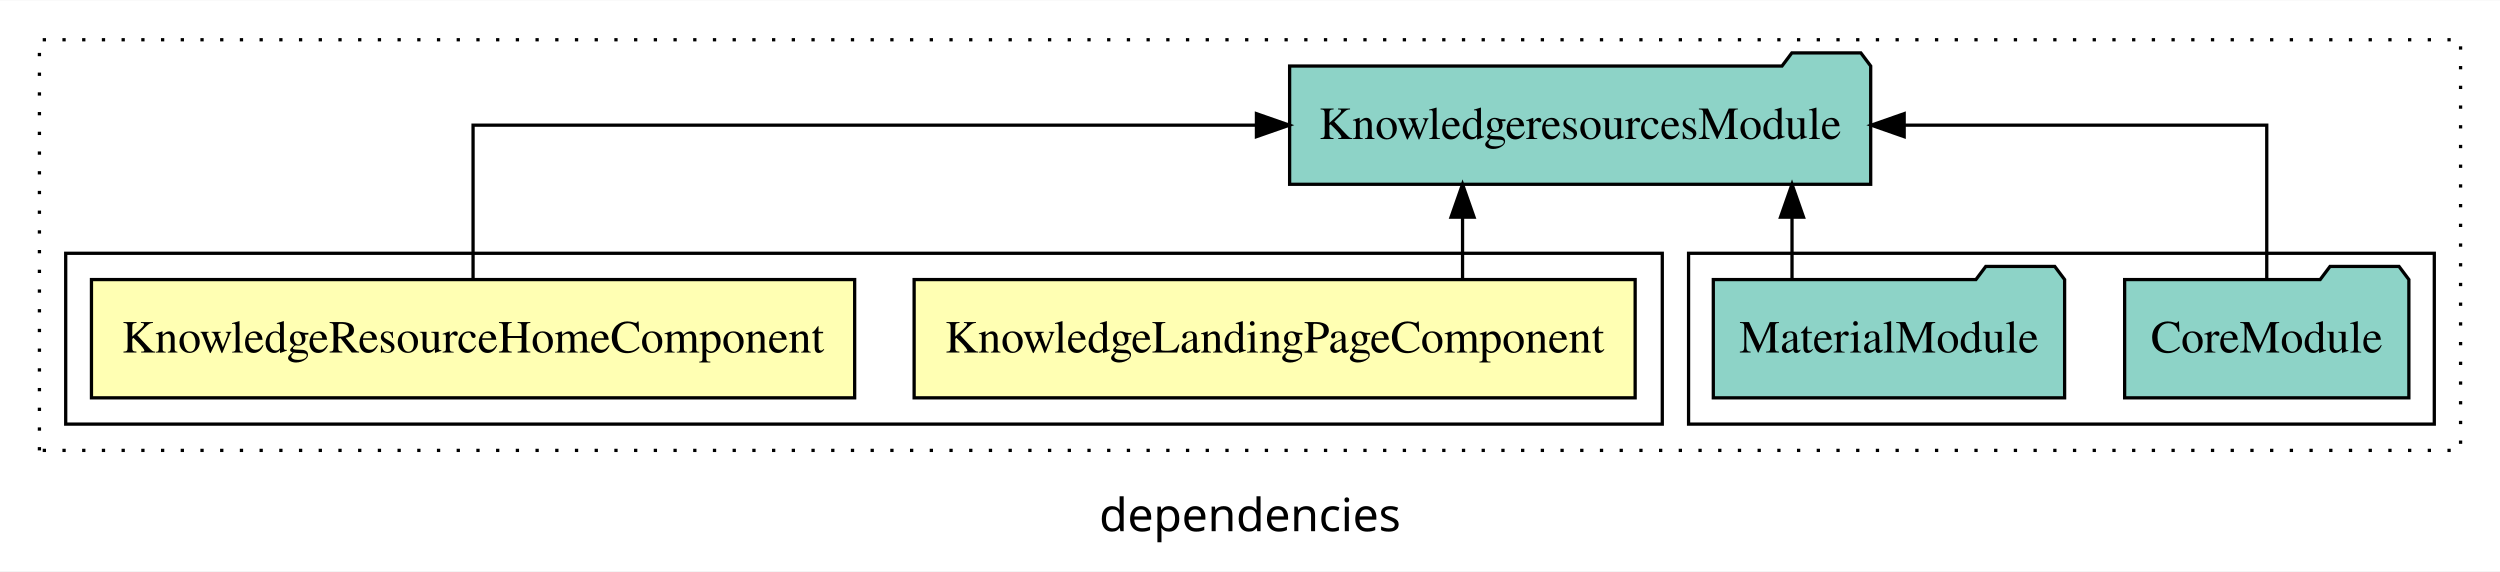
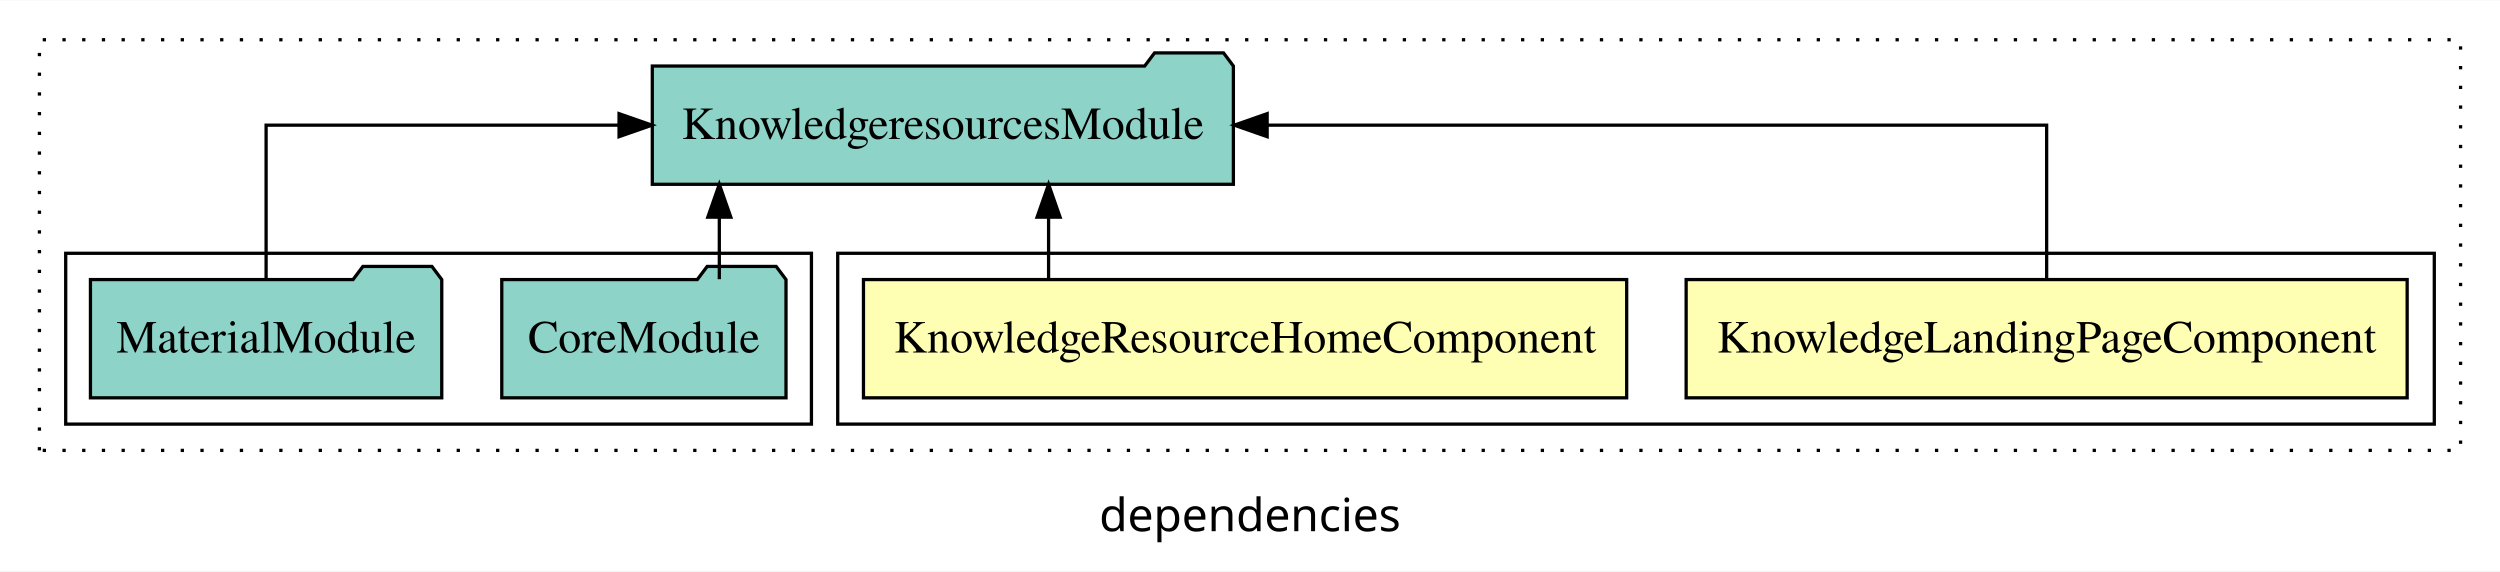
<svg xmlns="http://www.w3.org/2000/svg" width="761pt" height="174pt" viewBox="0.00 0.00 761.00 173.80">
  <g id="graph0" class="graph" transform="scale(1 1) rotate(0) translate(4 169.8)">
    <polygon fill="white" stroke="transparent" points="-4,4 -4,-169.8 757,-169.8 757,4 -4,4" />
    <text text-anchor="middle" x="376.5" y="-8.2" font-family="sans-serif" font-size="14.00">dependencies</text>
    <g id="clust1" class="cluster">
      <polygon fill="none" stroke="black" stroke-dasharray="1,5" points="8,-32.8 8,-157.8 745,-157.8 745,-32.8 8,-32.8" />
    </g>
+     <g id="clust2" class="cluster">
+       <polygon fill="none" stroke="black" points="251,-40.8 251,-92.8 737,-92.8 737,-40.8 251,-40.8" />
+     </g>
    <g id="clust5" class="cluster">
-       <polygon fill="none" stroke="black" points="510,-40.8 510,-92.8 737,-92.8 737,-40.8 510,-40.8" />
-     </g>
-     <g id="clust2" class="cluster">
-       <polygon fill="none" stroke="black" points="16,-40.8 16,-92.8 502,-92.8 502,-40.8 16,-40.8" />
+       <polygon fill="none" stroke="black" points="16,-40.8 16,-92.8 243,-92.8 243,-40.8 16,-40.8" />
    </g>
    <g id="node1" class="node">
-       <polygon fill="#ffffb3" stroke="black" points="493.74,-84.8 274.26,-84.8 274.26,-48.8 493.74,-48.8 493.74,-84.8" />
-       <text text-anchor="middle" x="384" y="-62.6" font-family="Times,serif" font-size="14.00">KnowledgeLandingPageComponent</text>
+       <polygon fill="#ffffb3" stroke="black" points="728.74,-84.8 509.26,-84.8 509.26,-48.8 728.74,-48.8 728.74,-84.8" />
+       <text text-anchor="middle" x="619" y="-62.6" font-family="Times,serif" font-size="14.00">KnowledgeLandingPageComponent</text>
    </g>
    <g id="node3" class="node">
-       <polygon fill="#8dd3c7" stroke="black" points="565.44,-149.8 562.44,-153.8 541.44,-153.8 538.44,-149.8 388.56,-149.8 388.56,-113.8 565.44,-113.8 565.44,-149.8" />
-       <text text-anchor="middle" x="477" y="-127.6" font-family="Times,serif" font-size="14.00">KnowledgeresourcesModule</text>
+       <polygon fill="#8dd3c7" stroke="black" points="371.44,-149.8 368.44,-153.8 347.44,-153.8 344.44,-149.8 194.56,-149.8 194.56,-113.8 371.44,-113.8 371.44,-149.8" />
+       <text text-anchor="middle" x="283" y="-127.6" font-family="Times,serif" font-size="14.00">KnowledgeresourcesModule</text>
    </g>
    <g id="edge1" class="edge">
-       <path fill="none" stroke="black" d="M441.2,-84.91C441.2,-84.91 441.2,-103.79 441.2,-103.79" />
-       <polygon fill="black" stroke="black" points="437.7,-103.79 441.2,-113.79 444.7,-103.79 437.7,-103.79" />
+       <path fill="none" stroke="black" d="M619,-84.91C619,-104.14 619,-131.8 619,-131.8 619,-131.8 381.72,-131.8 381.72,-131.8" />
+       <polygon fill="black" stroke="black" points="381.72,-128.3 371.72,-131.8 381.72,-135.3 381.72,-128.3" />
    </g>
    <g id="node2" class="node">
-       <polygon fill="#ffffb3" stroke="black" points="256.16,-84.8 23.84,-84.8 23.84,-48.8 256.16,-48.8 256.16,-84.8" />
-       <text text-anchor="middle" x="140" y="-62.6" font-family="Times,serif" font-size="14.00">KnowledgeResourceHomeComponent</text>
+       <polygon fill="#ffffb3" stroke="black" points="491.16,-84.8 258.84,-84.8 258.84,-48.8 491.16,-48.8 491.16,-84.8" />
+       <text text-anchor="middle" x="375" y="-62.6" font-family="Times,serif" font-size="14.00">KnowledgeResourceHomeComponent</text>
    </g>
    <g id="edge2" class="edge">
-       <path fill="none" stroke="black" d="M140,-84.91C140,-104.14 140,-131.8 140,-131.8 140,-131.8 378.46,-131.8 378.46,-131.8" />
-       <polygon fill="black" stroke="black" points="378.46,-135.3 388.46,-131.8 378.46,-128.3 378.46,-135.3" />
+       <path fill="none" stroke="black" d="M315.19,-84.91C315.19,-84.91 315.19,-103.79 315.19,-103.79" />
+       <polygon fill="black" stroke="black" points="311.69,-103.79 315.19,-113.79 318.69,-103.79 311.69,-103.79" />
    </g>
    <g id="node4" class="node">
-       <polygon fill="#8dd3c7" stroke="black" points="729.26,-84.8 726.26,-88.8 705.26,-88.8 702.26,-84.8 642.74,-84.8 642.74,-48.8 729.26,-48.8 729.26,-84.8" />
-       <text text-anchor="middle" x="686" y="-62.6" font-family="Times,serif" font-size="14.00">CoreModule</text>
+       <polygon fill="#8dd3c7" stroke="black" points="235.26,-84.8 232.26,-88.8 211.26,-88.8 208.26,-84.8 148.74,-84.8 148.74,-48.8 235.26,-48.8 235.26,-84.8" />
+       <text text-anchor="middle" x="192" y="-62.6" font-family="Times,serif" font-size="14.00">CoreModule</text>
    </g>
    <g id="edge3" class="edge">
-       <path fill="none" stroke="black" d="M686,-84.91C686,-104.14 686,-131.8 686,-131.8 686,-131.8 575.63,-131.8 575.63,-131.8" />
-       <polygon fill="black" stroke="black" points="575.63,-128.3 565.63,-131.8 575.63,-135.3 575.63,-128.3" />
+       <path fill="none" stroke="black" d="M214.96,-84.91C214.96,-84.91 214.96,-103.79 214.96,-103.79" />
+       <polygon fill="black" stroke="black" points="211.46,-103.79 214.96,-113.79 218.46,-103.79 211.46,-103.79" />
    </g>
    <g id="node5" class="node">
-       <polygon fill="#8dd3c7" stroke="black" points="624.47,-84.8 621.47,-88.8 600.47,-88.8 597.47,-84.8 517.53,-84.8 517.53,-48.8 624.47,-48.8 624.47,-84.8" />
-       <text text-anchor="middle" x="571" y="-62.6" font-family="Times,serif" font-size="14.00">MaterialModule</text>
+       <polygon fill="#8dd3c7" stroke="black" points="130.47,-84.8 127.47,-88.8 106.47,-88.8 103.47,-84.8 23.53,-84.8 23.53,-48.8 130.47,-48.8 130.47,-84.8" />
+       <text text-anchor="middle" x="77" y="-62.6" font-family="Times,serif" font-size="14.00">MaterialModule</text>
    </g>
    <g id="edge4" class="edge">
-       <path fill="none" stroke="black" d="M541.49,-84.91C541.49,-84.91 541.49,-103.79 541.49,-103.79" />
-       <polygon fill="black" stroke="black" points="537.99,-103.79 541.49,-113.79 544.99,-103.79 537.99,-103.79" />
+       <path fill="none" stroke="black" d="M77,-84.91C77,-104.14 77,-131.8 77,-131.8 77,-131.8 184.44,-131.8 184.44,-131.8" />
+       <polygon fill="black" stroke="black" points="184.44,-135.3 194.44,-131.8 184.44,-128.3 184.44,-135.3" />
    </g>
  </g>
</svg>
